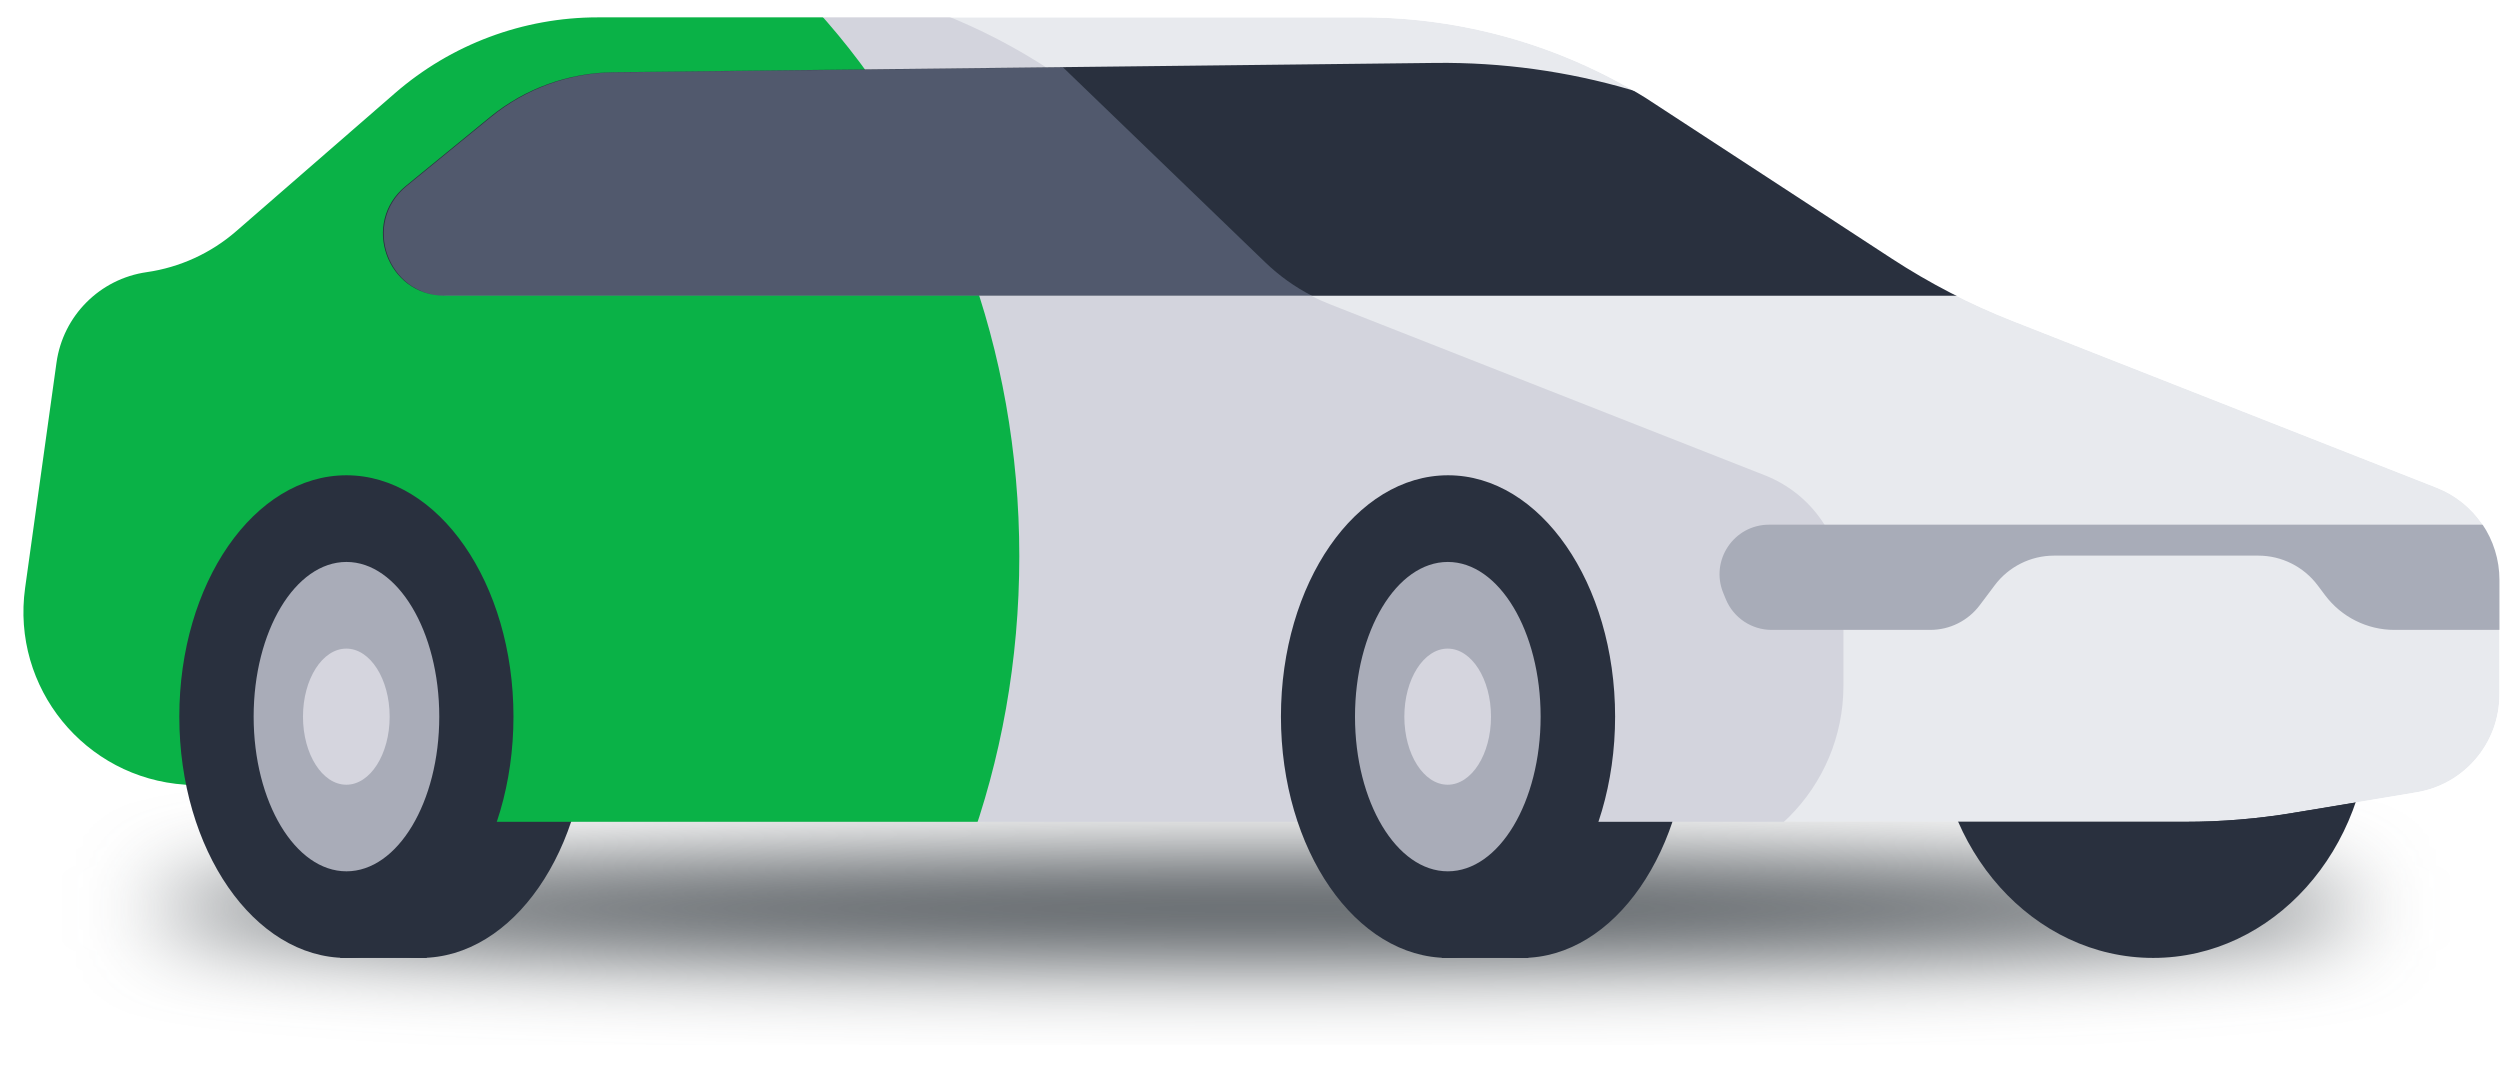
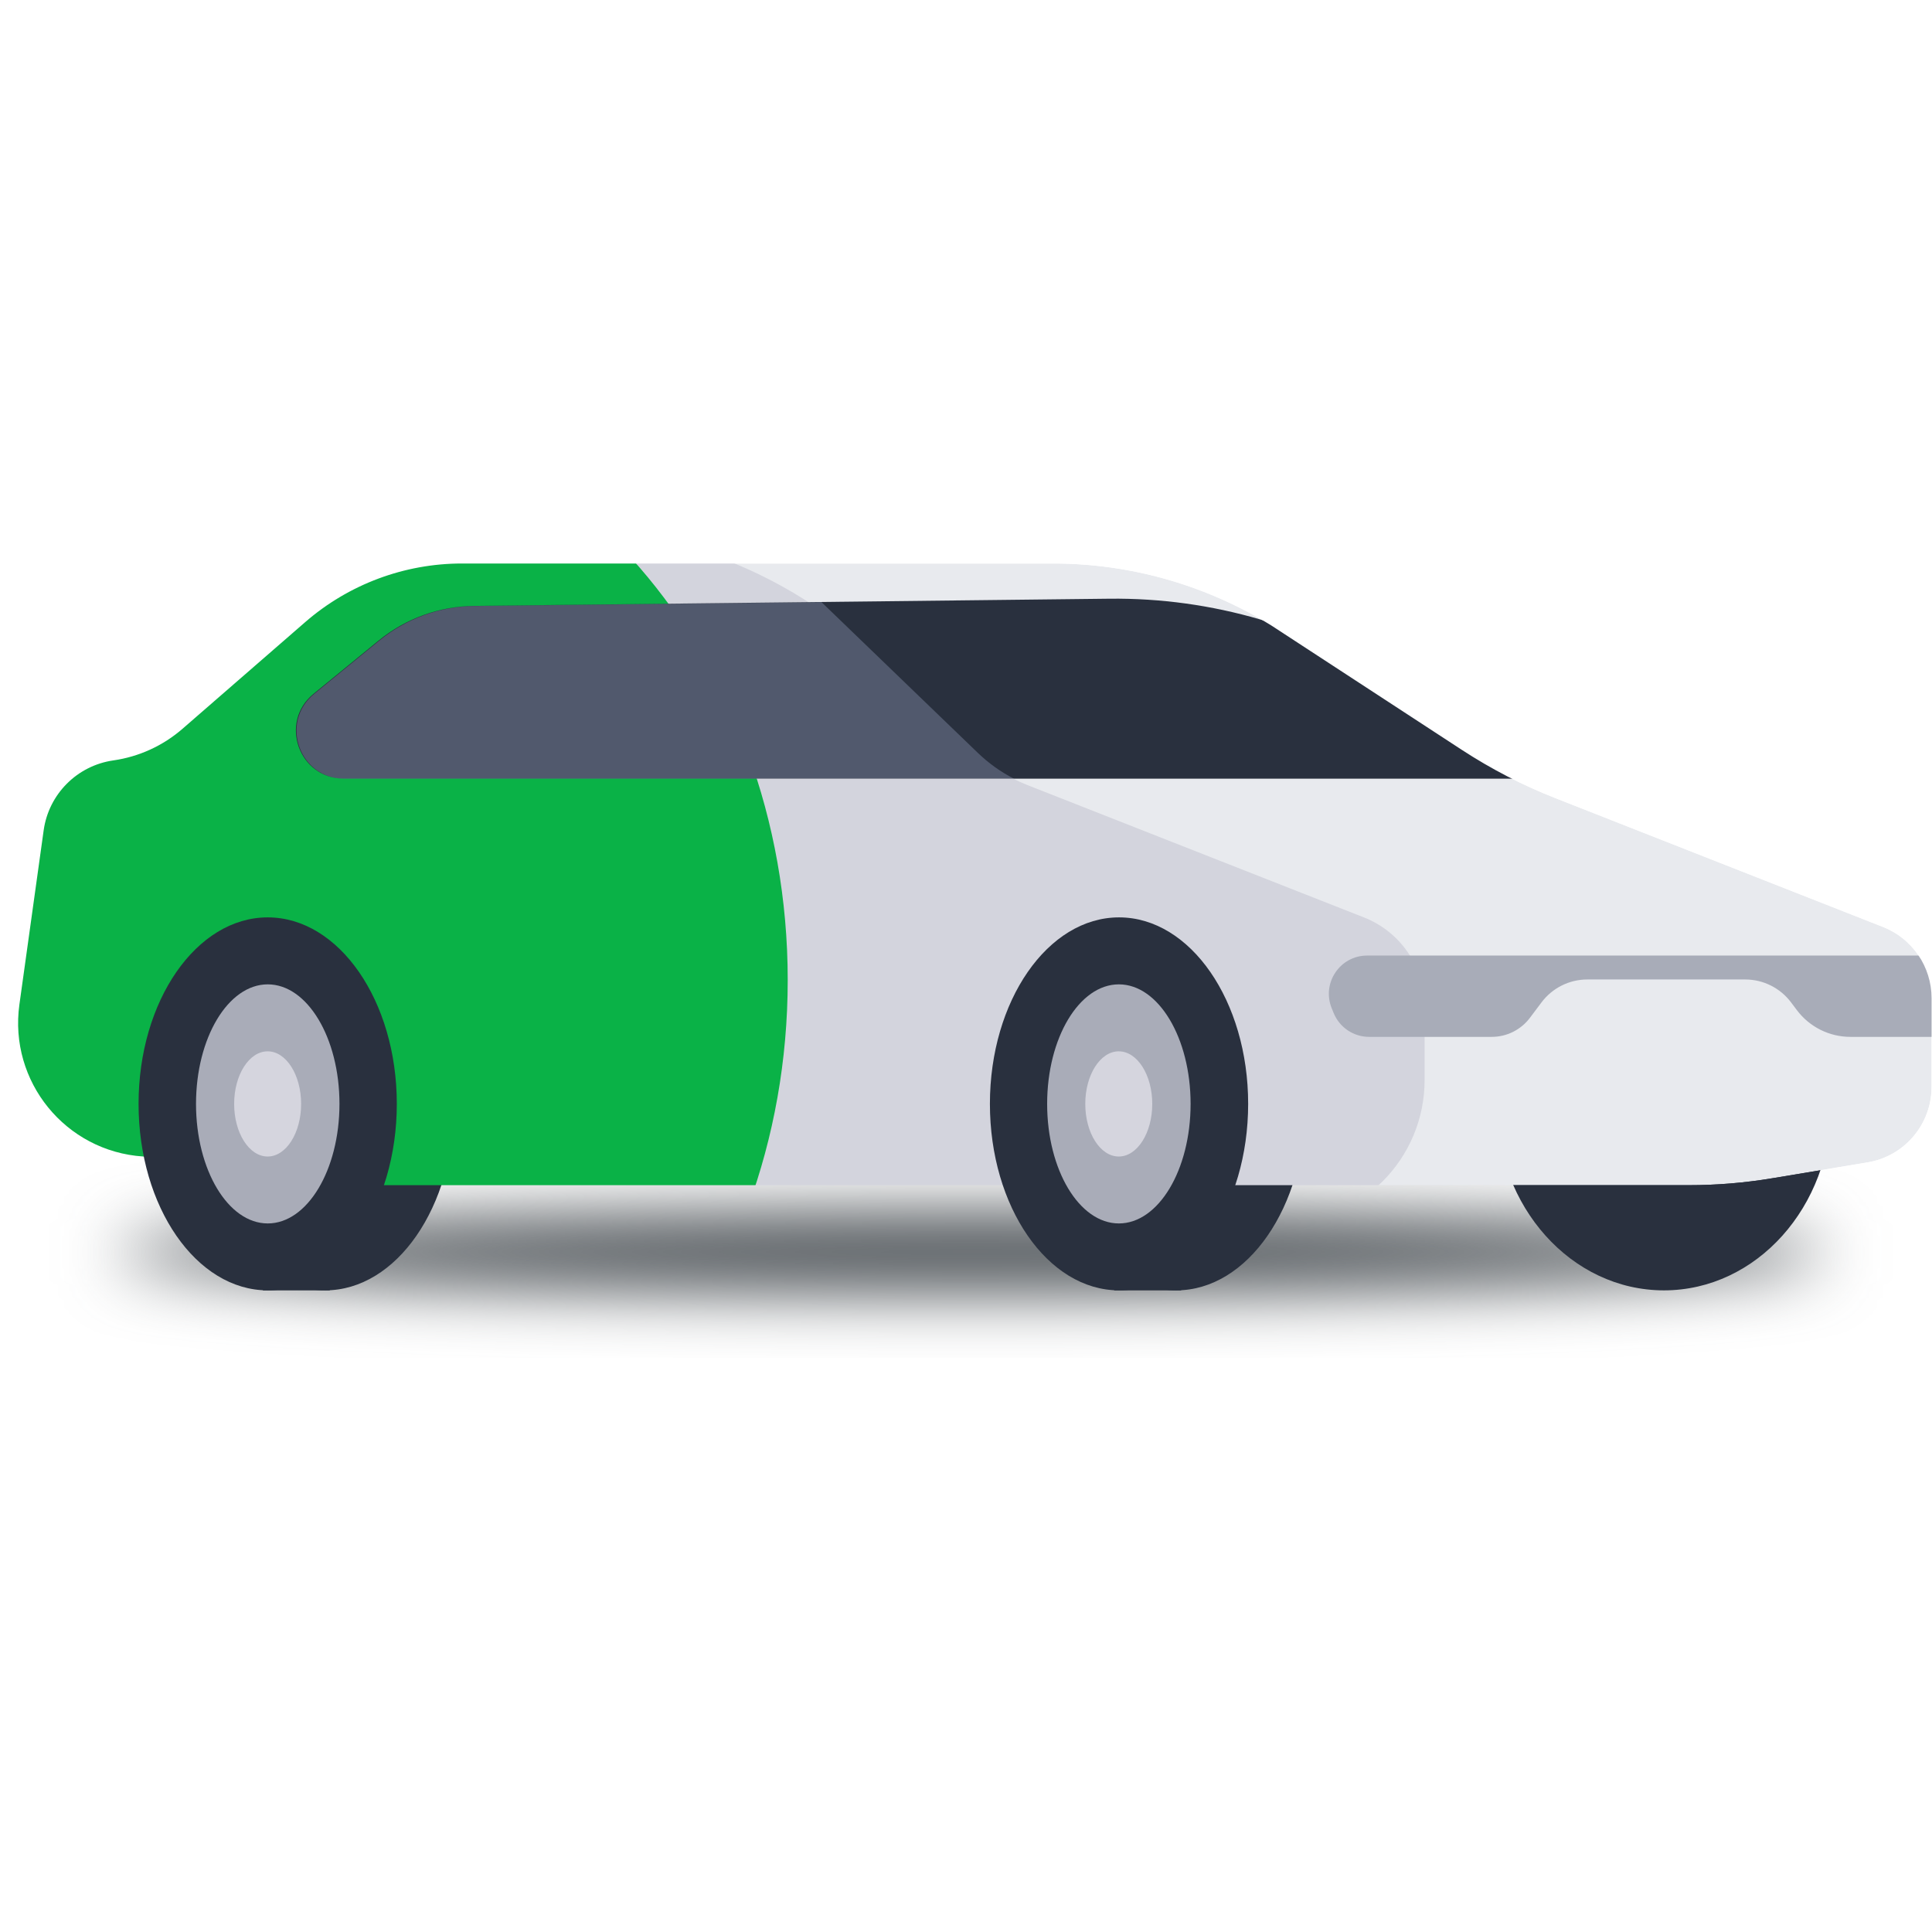
- <svg xmlns="http://www.w3.org/2000/svg" width="72" height="31" viewBox="0 0 72 31" fill="none">
+ <svg xmlns="http://www.w3.org/2000/svg" width="50" height="50" viewBox="0 0 72 31" fill="none">
  <g filter="url(#filter0_f_10281_57093)">
    <ellipse cx="36.174" cy="26.164" rx="31.901" ry="1.426" fill="#42484D" />
  </g>
  <ellipse cx="62.011" cy="20.638" rx="6.238" ry="6.95" fill="#29303E" />
  <ellipse cx="12.117" cy="20.638" rx="4.812" ry="6.95" fill="#29303E" />
  <ellipse cx="43.835" cy="20.638" rx="4.812" ry="6.95" fill="#29303E" />
  <mask id="mask0_10281_57093" style="mask-type:alpha" maskUnits="userSpaceOnUse" x="0" y="0" width="72" height="24">
    <path d="M69.602 22.818L66.041 23.411C65.015 23.582 63.976 23.668 62.936 23.668H13.885L5.331 22.599C2.442 22.406 0.324 19.803 0.723 16.935L1.627 10.445C1.815 9.094 2.875 8.031 4.225 7.838C5.18 7.701 6.074 7.292 6.802 6.659L11.371 2.687C12.992 1.277 15.069 0.5 17.218 0.5H39.246C42.123 0.5 44.944 1.302 47.39 2.817L54.475 7.443C55.571 8.159 56.737 8.761 57.955 9.24L70.177 14.046C71.267 14.475 71.984 15.528 71.984 16.7V20.005C71.984 21.399 70.977 22.589 69.602 22.818Z" fill="#D9D9D9" />
  </mask>
  <g mask="url(#mask0_10281_57093)">
    <path d="M69.602 22.818L66.041 23.411C65.015 23.582 63.976 23.668 62.936 23.668H13.885L5.331 22.599C2.442 22.406 0.324 19.803 0.723 16.935L1.627 10.445C1.815 9.094 2.875 8.031 4.225 7.838C5.18 7.701 6.074 7.292 6.802 6.659L11.371 2.687C12.992 1.277 15.069 0.5 17.218 0.5H39.246C42.123 0.5 44.944 1.302 47.39 2.817L54.475 7.443C55.571 8.159 56.737 8.761 57.955 9.24L70.177 14.046C71.267 14.475 71.984 15.528 71.984 16.7V20.005C71.984 21.399 70.977 22.589 69.602 22.818Z" fill="#E8EAEE" />
    <path d="M38.285 8.756L50.831 13.69C52.194 14.226 53.091 15.541 53.091 17.006V19.747C53.091 22.699 50.697 25.093 47.744 25.093H-1.266L1.764 0.499L19.658 -0.752C24.491 -1.09 29.24 0.636 32.727 3.999L36.413 7.553C36.952 8.073 37.588 8.482 38.285 8.756Z" fill="#D3D4DD" />
    <ellipse cx="10.471" cy="16.023" rx="18.885" ry="21.759" fill="#0AB247" />
    <path d="M73.058 15.111H50.949C49.934 15.111 49.245 16.142 49.631 17.08L49.704 17.258C49.924 17.792 50.445 18.141 51.023 18.141H55.593C56.154 18.141 56.682 17.877 57.018 17.428L57.446 16.858C57.85 16.319 58.484 16.002 59.157 16.002H65.038C65.711 16.002 66.345 16.319 66.749 16.858L66.963 17.143C67.434 17.771 68.174 18.141 68.959 18.141H72.701L73.058 15.111Z" fill="#A8ACB8" />
    <path d="M41.344 1.812L17.661 2.08C16.367 2.095 15.116 2.549 14.114 3.369L11.684 5.357C10.388 6.417 11.138 8.518 12.813 8.518H57.543L52.11 4.959C48.913 2.865 45.166 1.769 41.344 1.812Z" fill="#29303E" />
    <g style="mix-blend-mode:soft-light">
      <path fill-rule="evenodd" clip-rule="evenodd" d="M30.613 1.938L17.685 2.084C16.391 2.098 15.14 2.553 14.138 3.373L11.708 5.361C10.412 6.421 11.162 8.522 12.836 8.522H37.792C37.296 8.268 36.839 7.942 36.437 7.553L30.613 1.938Z" fill="#D3D4DD" />
    </g>
  </g>
  <ellipse cx="41.703" cy="20.638" rx="4.812" ry="6.95" fill="#29303E" />
  <ellipse cx="9.976" cy="20.638" rx="4.812" ry="6.95" fill="#29303E" />
  <ellipse cx="41.697" cy="20.639" rx="2.673" ry="4.455" fill="#A9ACB8" />
  <ellipse cx="9.978" cy="20.639" rx="2.673" ry="4.455" fill="#A9ACB8" />
  <ellipse cx="41.693" cy="20.64" rx="1.248" ry="1.96" fill="#D5D5DE" />
  <ellipse cx="9.974" cy="20.64" rx="1.248" ry="1.96" fill="#D5D5DE" />
  <rect x="41.523" y="25.807" width="2.495" height="1.782" fill="#29303E" />
  <rect x="9.797" y="25.807" width="2.495" height="1.782" fill="#29303E" />
  <defs>
    <filter id="filter0_f_10281_57093" x="1.778" y="22.243" width="68.792" height="7.842" filterUnits="userSpaceOnUse" color-interpolation-filters="sRGB">
      <feFlood flood-opacity="0" result="BackgroundImageFix" />
      <feBlend mode="normal" in="SourceGraphic" in2="BackgroundImageFix" result="shape" />
      <feGaussianBlur stdDeviation="1.248" result="effect1_foregroundBlur_10281_57093" />
    </filter>
  </defs>
</svg>
